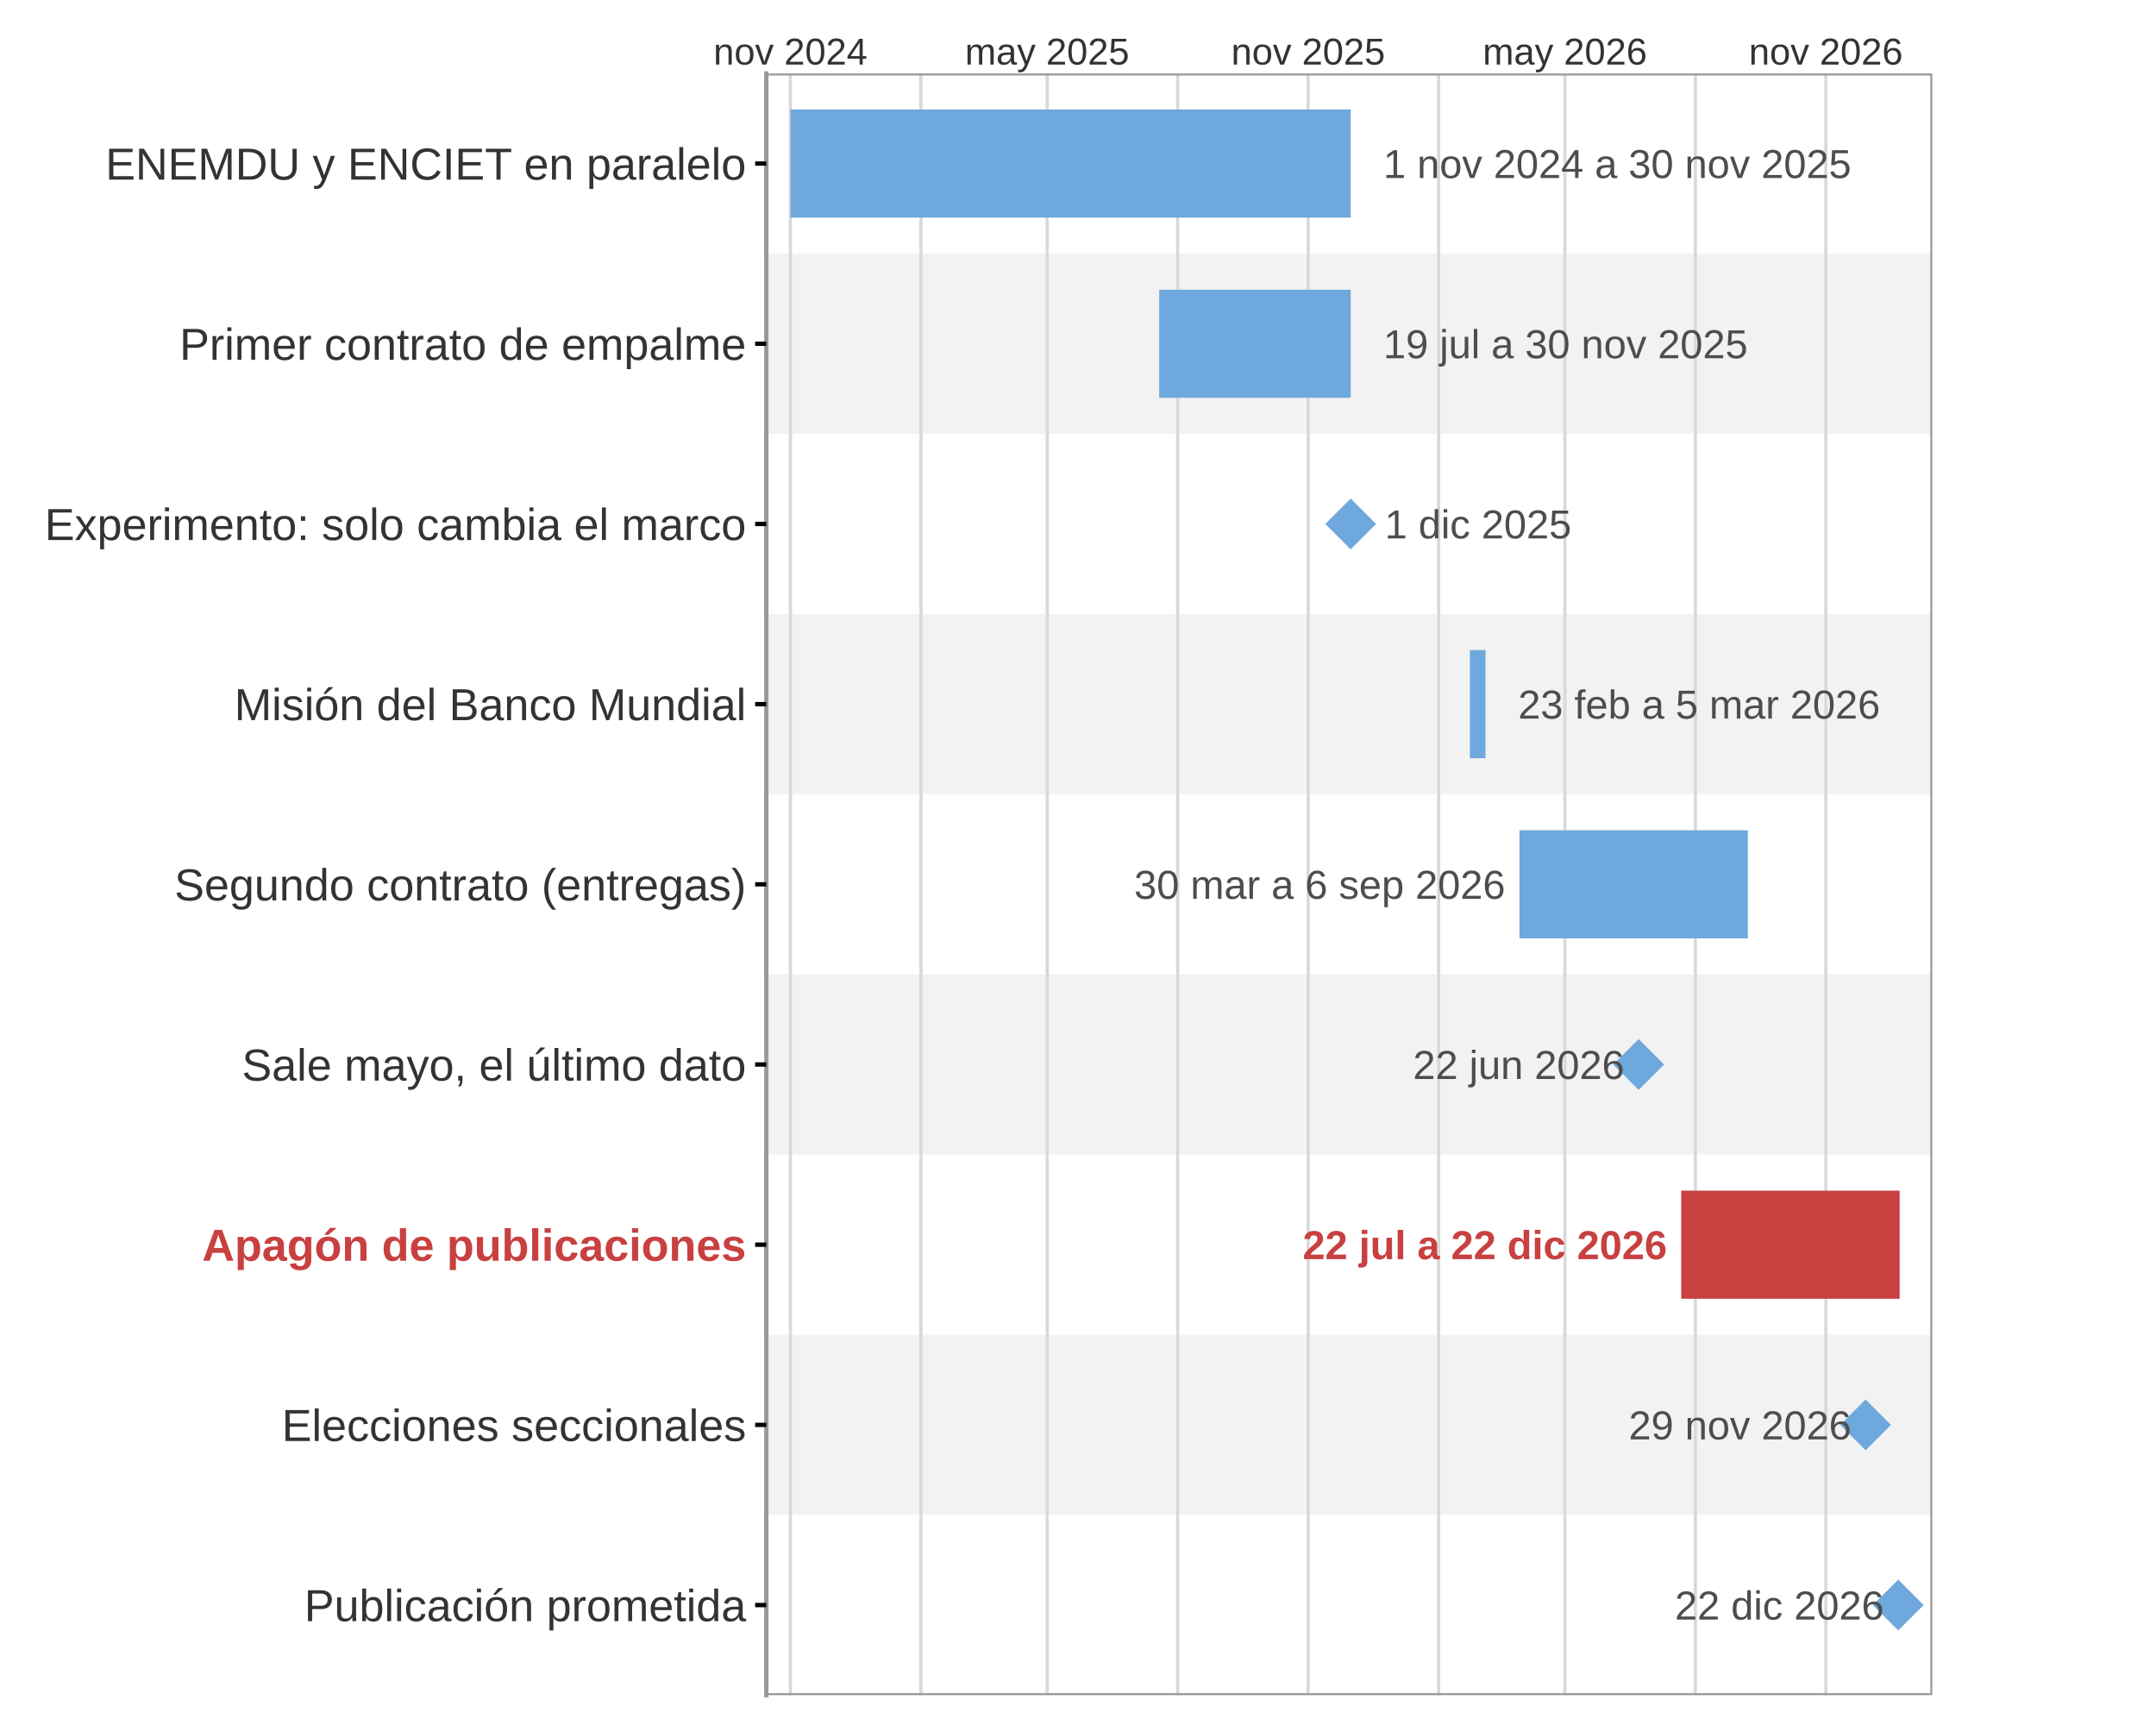
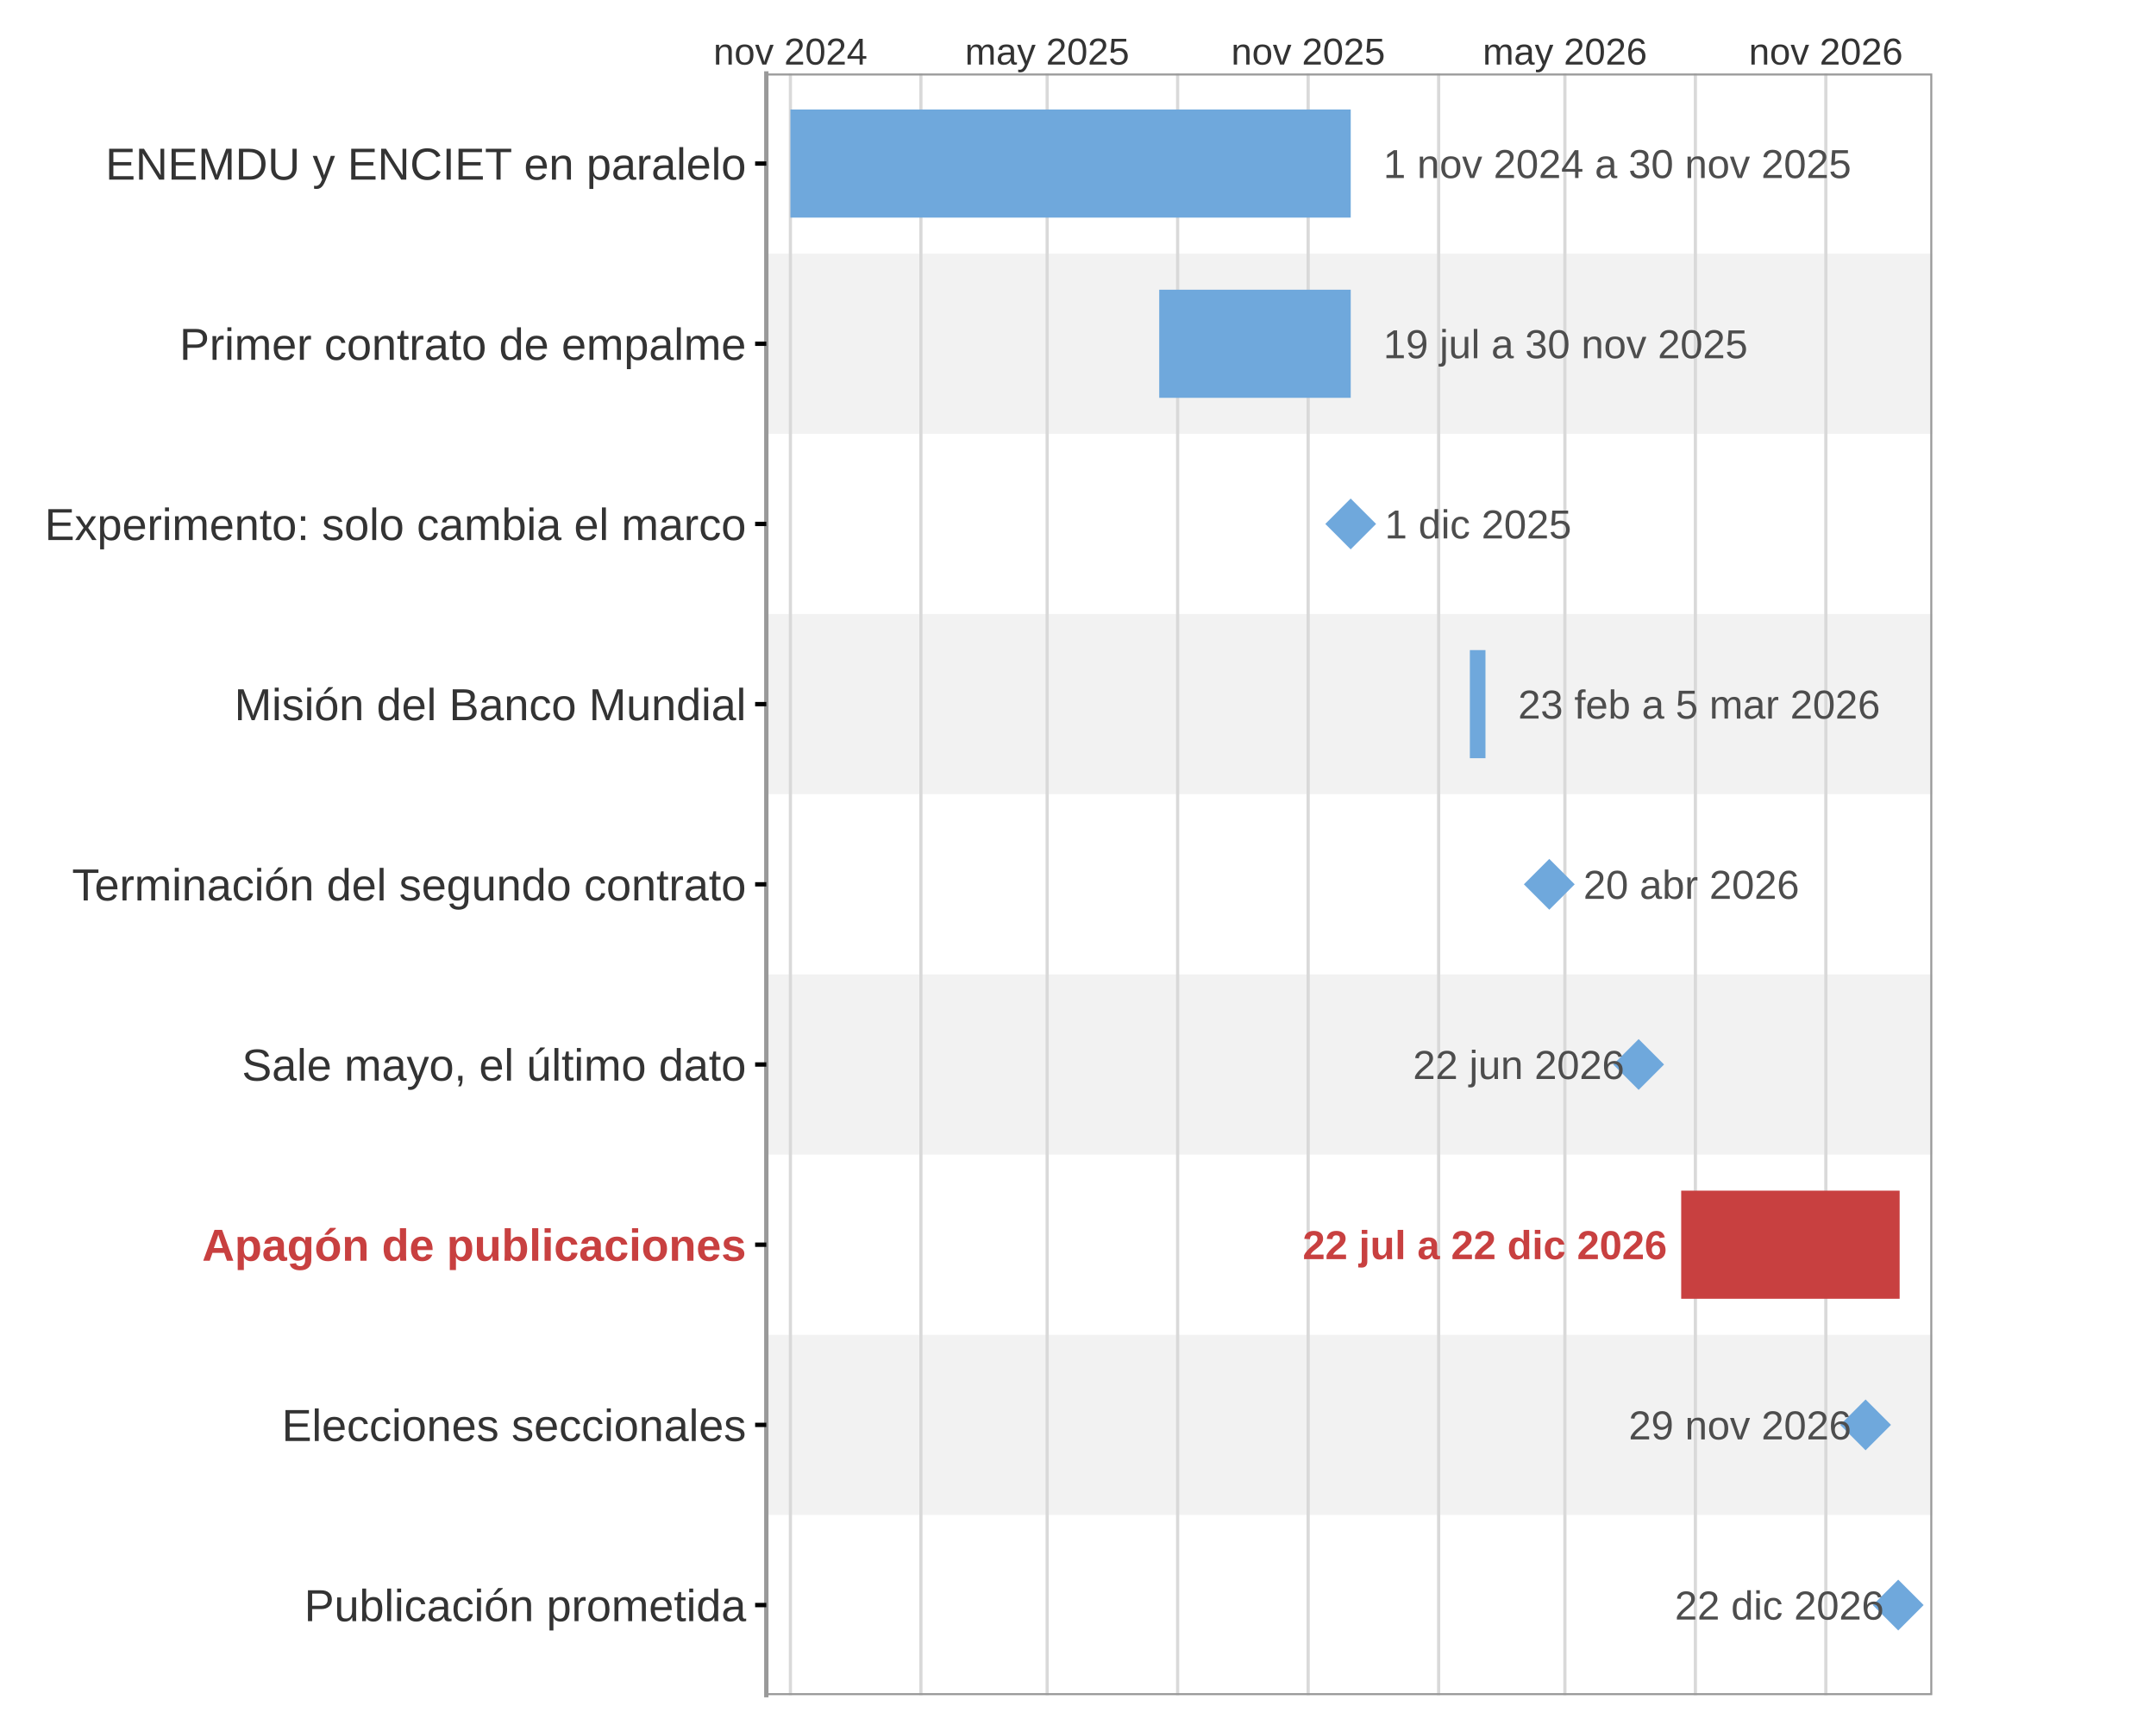
<svg xmlns="http://www.w3.org/2000/svg" width="576.00pt" height="460.80pt" viewBox="0 0 576.00 460.80">
  <g class="svglite">
    <defs>
      <style type="text/css">
    .svglite line, .svglite polyline, .svglite polygon, .svglite path, .svglite rect, .svglite circle {
      fill: none;
      stroke: #000000;
      stroke-linecap: round;
      stroke-linejoin: round;
      stroke-miterlimit: 10.00;
    }
    .svglite text {
      white-space: pre;
    }
    .svglite g.glyphgroup path {
      fill: inherit;
      stroke: none;
    }
  </style>
    </defs>
    <rect width="100%" height="100%" style="stroke: none; fill: #FFFFFF;" />
    <defs>
      <clipPath id="cpMC4wMHw1NzYuMDB8MC4wMHw0NjAuODA=">
        <rect x="0.00" y="0.00" width="576.00" height="460.80" />
      </clipPath>
    </defs>
    <g clip-path="url(#cpMC4wMHw1NzYuMDB8MC4wMHw0NjAuODA=)">
      <rect x="0" y="-0" width="576.00" height="460.80" style="stroke-width: 1.16; stroke: #FFFFFF; fill: #FFFFFF;" />
    </g>
    <defs>
      <clipPath id="cpMjA0LjczfDUxNi4yMnwxOS42M3w0NTIuODM=">
        <rect x="204.73" y="19.63" width="311.50" height="433.20" />
      </clipPath>
    </defs>
    <g clip-path="url(#cpMjA0LjczfDUxNi4yMnwxOS42M3w0NTIuODM=)">
      <rect x="204.73" y="19.63" width="311.50" height="433.20" style="stroke-width: 1.16; stroke: none; fill: #FFFFFF;" />
      <rect x="204.73" y="67.76" width="311.50" height="48.13" style="stroke-width: 1.16; stroke: none; stroke-linecap: butt; stroke-linejoin: miter; fill: #F2F2F2;" />
      <rect x="204.73" y="164.03" width="311.50" height="48.13" style="stroke-width: 1.16; stroke: none; stroke-linecap: butt; stroke-linejoin: miter; fill: #F2F2F2;" />
      <rect x="204.73" y="260.30" width="311.50" height="48.13" style="stroke-width: 1.16; stroke: none; stroke-linecap: butt; stroke-linejoin: miter; fill: #F2F2F2;" />
      <rect x="204.73" y="356.56" width="311.50" height="48.13" style="stroke-width: 1.16; stroke: none; stroke-linecap: butt; stroke-linejoin: miter; fill: #F2F2F2;" />
      <line x1="211.17" y1="452.83" x2="211.17" y2="19.63" style="stroke-width: 0.85; stroke: #D9D9D9; stroke-linecap: butt;" />
      <line x1="246.03" y1="452.83" x2="246.03" y2="19.63" style="stroke-width: 0.85; stroke: #D9D9D9; stroke-linecap: butt;" />
      <line x1="279.76" y1="452.83" x2="279.76" y2="19.63" style="stroke-width: 0.85; stroke: #D9D9D9; stroke-linecap: butt;" />
      <line x1="314.62" y1="452.83" x2="314.62" y2="19.63" style="stroke-width: 0.85; stroke: #D9D9D9; stroke-linecap: butt;" />
      <line x1="349.49" y1="452.83" x2="349.49" y2="19.63" style="stroke-width: 0.85; stroke: #D9D9D9; stroke-linecap: butt;" />
      <line x1="384.35" y1="452.83" x2="384.35" y2="19.63" style="stroke-width: 0.85; stroke: #D9D9D9; stroke-linecap: butt;" />
      <line x1="418.08" y1="452.83" x2="418.08" y2="19.63" style="stroke-width: 0.85; stroke: #D9D9D9; stroke-linecap: butt;" />
      <line x1="452.94" y1="452.83" x2="452.94" y2="19.63" style="stroke-width: 0.85; stroke: #D9D9D9; stroke-linecap: butt;" />
      <line x1="487.80" y1="452.83" x2="487.80" y2="19.63" style="stroke-width: 0.85; stroke: #D9D9D9; stroke-linecap: butt;" />
      <rect x="211.17" y="29.25" width="149.69" height="28.88" style="stroke-width: 1.16; stroke: none; stroke-linecap: butt; stroke-linejoin: miter; fill: #6FA8DC;" />
      <rect x="309.70" y="77.39" width="51.16" height="28.88" style="stroke-width: 1.16; stroke: none; stroke-linecap: butt; stroke-linejoin: miter; fill: #6FA8DC;" />
      <rect x="392.69" y="173.66" width="4.17" height="28.88" style="stroke-width: 1.16; stroke: none; stroke-linecap: butt; stroke-linejoin: miter; fill: #6FA8DC;" />
-       <rect x="405.95" y="221.79" width="61.01" height="28.88" style="stroke-width: 1.16; stroke: none; stroke-linecap: butt; stroke-linejoin: miter; fill: #6FA8DC;" />
      <rect x="449.15" y="318.06" width="58.36" height="28.88" style="stroke-width: 1.16; stroke: none; stroke-linecap: butt; stroke-linejoin: miter; fill: #C84040;" />
      <polygon points="354.07,139.96 360.85,133.17 367.64,139.96 360.85,146.75 " style="stroke-width: 0.77; stroke: none; fill: #6FA8DC;" />
+       <polygon points="407.12,236.23 413.91,229.44 420.70,236.23 413.91,243.02 " style="stroke-width: 0.77; stroke: none; fill: #6FA8DC;" />
      <polygon points="430.99,284.36 437.78,277.57 444.57,284.36 437.78,291.15 " style="stroke-width: 0.77; stroke: none; fill: #6FA8DC;" />
      <polygon points="491.63,380.63 498.41,373.84 505.20,380.63 498.41,387.42 " style="stroke-width: 0.77; stroke: none; fill: #6FA8DC;" />
      <polygon points="500.34,428.76 507.13,421.97 513.92,428.76 507.13,435.55 " style="stroke-width: 0.77; stroke: none; fill: #6FA8DC;" />
      <text x="369.57" y="47.56" style="font-size: 10.81px;fill: #4D4D4D; font-family: &quot;Arial&quot;;" textLength="124.81px" lengthAdjust="spacingAndGlyphs">1 nov 2024 a 30 nov 2025</text>
      <text x="369.57" y="95.69" style="font-size: 10.81px;fill: #4D4D4D; font-family: &quot;Arial&quot;;" textLength="97.22px" lengthAdjust="spacingAndGlyphs">19 jul a 30 nov 2025</text>
      <text x="369.95" y="143.83" style="font-size: 10.81px;fill: #4D4D4D; font-family: &quot;Arial&quot;;" textLength="49.81px" lengthAdjust="spacingAndGlyphs">1 dic 2025</text>
      <text x="405.57" y="191.96" style="font-size: 10.81px;fill: #4D4D4D; font-family: &quot;Arial&quot;;" textLength="96.59px" lengthAdjust="spacingAndGlyphs">23 feb a 5 mar 2026</text>
-       <text x="402.16" y="240.10" text-anchor="end" style="font-size: 10.81px;fill: #4D4D4D; font-family: &quot;Arial&quot;;" textLength="99.00px" lengthAdjust="spacingAndGlyphs">30 mar a 6 sep 2026</text>
+       <text x="423.01" y="240.10" style="font-size: 10.81px;fill: #4D4D4D; font-family: &quot;Arial&quot;;" textLength="57.70px" lengthAdjust="spacingAndGlyphs">20 abr 2026</text>
      <text x="433.99" y="288.23" text-anchor="end" style="font-size: 10.81px;fill: #4D4D4D; font-family: &quot;Arial&quot;;" textLength="56.41px" lengthAdjust="spacingAndGlyphs">22 jun 2026</text>
      <text x="445.36" y="336.36" text-anchor="end" style="font-size: 10.81px; font-weight: bold;fill: #C84040; font-family: &quot;Arial&quot;;" textLength="97.19px" lengthAdjust="spacingAndGlyphs">22 jul a 22 dic 2026</text>
      <text x="494.62" y="384.50" text-anchor="end" style="font-size: 10.81px;fill: #4D4D4D; font-family: &quot;Arial&quot;;" textLength="59.41px" lengthAdjust="spacingAndGlyphs">29 nov 2026</text>
      <text x="503.34" y="432.63" text-anchor="end" style="font-size: 10.81px;fill: #4D4D4D; font-family: &quot;Arial&quot;;" textLength="55.81px" lengthAdjust="spacingAndGlyphs">22 dic 2026</text>
      <rect x="204.73" y="19.63" width="311.50" height="433.20" style="stroke-width: 1.07; stroke: #999999;" />
    </g>
    <g clip-path="url(#cpMC4wMHw1NzYuMDB8MC4wMHw0NjAuODA=)">
      <text x="211.17" y="17.24" text-anchor="middle" style="font-size: 10.00px;fill: #333333; font-family: &quot;Arial&quot;;" textLength="41.16px" lengthAdjust="spacingAndGlyphs">nov 2024</text>
      <text x="279.76" y="17.24" text-anchor="middle" style="font-size: 10.00px;fill: #333333; font-family: &quot;Arial&quot;;" textLength="43.92px" lengthAdjust="spacingAndGlyphs">may 2025</text>
      <text x="349.49" y="17.24" text-anchor="middle" style="font-size: 10.00px;fill: #333333; font-family: &quot;Arial&quot;;" textLength="41.16px" lengthAdjust="spacingAndGlyphs">nov 2025</text>
      <text x="418.08" y="17.24" text-anchor="middle" style="font-size: 10.00px;fill: #333333; font-family: &quot;Arial&quot;;" textLength="43.92px" lengthAdjust="spacingAndGlyphs">may 2026</text>
      <text x="487.80" y="17.24" text-anchor="middle" style="font-size: 10.00px;fill: #333333; font-family: &quot;Arial&quot;;" textLength="41.16px" lengthAdjust="spacingAndGlyphs">nov 2026</text>
      <polyline points="204.73,452.83 204.73,19.63 " style="stroke-width: 1.16; stroke: #999999; stroke-linecap: square;" />
      <text x="199.35" y="47.99" text-anchor="end" style="font-size: 12.00px;fill: #333333; font-family: &quot;Arial&quot;;" textLength="171.16px" lengthAdjust="spacingAndGlyphs">ENEMDU y ENCIET en paralelo</text>
      <text x="199.35" y="96.13" text-anchor="end" style="font-size: 12.00px;fill: #333333; font-family: &quot;Arial&quot;;" textLength="151.38px" lengthAdjust="spacingAndGlyphs">Primer contrato de empalme</text>
      <text x="199.35" y="144.26" text-anchor="end" style="font-size: 12.00px;fill: #333333; font-family: &quot;Arial&quot;;" textLength="187.39px" lengthAdjust="spacingAndGlyphs">Experimento: solo cambia el marco</text>
      <text x="199.35" y="192.39" text-anchor="end" style="font-size: 12.00px;fill: #333333; font-family: &quot;Arial&quot;;" textLength="136.73px" lengthAdjust="spacingAndGlyphs">Misión del Banco Mundial</text>
-       <text x="199.35" y="240.53" text-anchor="end" style="font-size: 12.00px;fill: #333333; font-family: &quot;Arial&quot;;" textLength="152.72px" lengthAdjust="spacingAndGlyphs">Segundo contrato (entregas)</text>
+       <text x="199.35" y="240.53" text-anchor="end" style="font-size: 12.00px;fill: #333333; font-family: &quot;Arial&quot;;" textLength="180.11px" lengthAdjust="spacingAndGlyphs">Terminación del segundo contrato</text>
      <text x="199.35" y="288.66" text-anchor="end" style="font-size: 12.00px;fill: #333333; font-family: &quot;Arial&quot;;" textLength="134.70px" lengthAdjust="spacingAndGlyphs">Sale mayo, el último dato</text>
      <text x="199.35" y="336.79" text-anchor="end" style="font-size: 12.00px; font-weight: bold;fill: #C84040; font-family: &quot;Arial&quot;;" textLength="145.30px" lengthAdjust="spacingAndGlyphs">Apagón de publicaciones</text>
      <text x="199.35" y="384.93" text-anchor="end" style="font-size: 12.00px;fill: #333333; font-family: &quot;Arial&quot;;" textLength="124.06px" lengthAdjust="spacingAndGlyphs">Elecciones seccionales</text>
      <text x="199.35" y="433.06" text-anchor="end" style="font-size: 12.00px;fill: #333333; font-family: &quot;Arial&quot;;" textLength="118.06px" lengthAdjust="spacingAndGlyphs">Publicación prometida</text>
      <polyline points="201.74,43.69 204.73,43.69 " style="stroke-width: 1.16; stroke-linecap: butt;" />
      <polyline points="201.74,91.83 204.73,91.83 " style="stroke-width: 1.16; stroke-linecap: butt;" />
      <polyline points="201.74,139.96 204.73,139.96 " style="stroke-width: 1.16; stroke-linecap: butt;" />
      <polyline points="201.74,188.10 204.73,188.10 " style="stroke-width: 1.16; stroke-linecap: butt;" />
      <polyline points="201.74,236.23 204.73,236.23 " style="stroke-width: 1.16; stroke-linecap: butt;" />
      <polyline points="201.74,284.36 204.73,284.36 " style="stroke-width: 1.16; stroke-linecap: butt;" />
      <polyline points="201.74,332.50 204.73,332.50 " style="stroke-width: 1.16; stroke-linecap: butt;" />
      <polyline points="201.74,380.63 204.73,380.63 " style="stroke-width: 1.16; stroke-linecap: butt;" />
      <polyline points="201.74,428.76 204.73,428.76 " style="stroke-width: 1.16; stroke-linecap: butt;" />
    </g>
  </g>
</svg>
